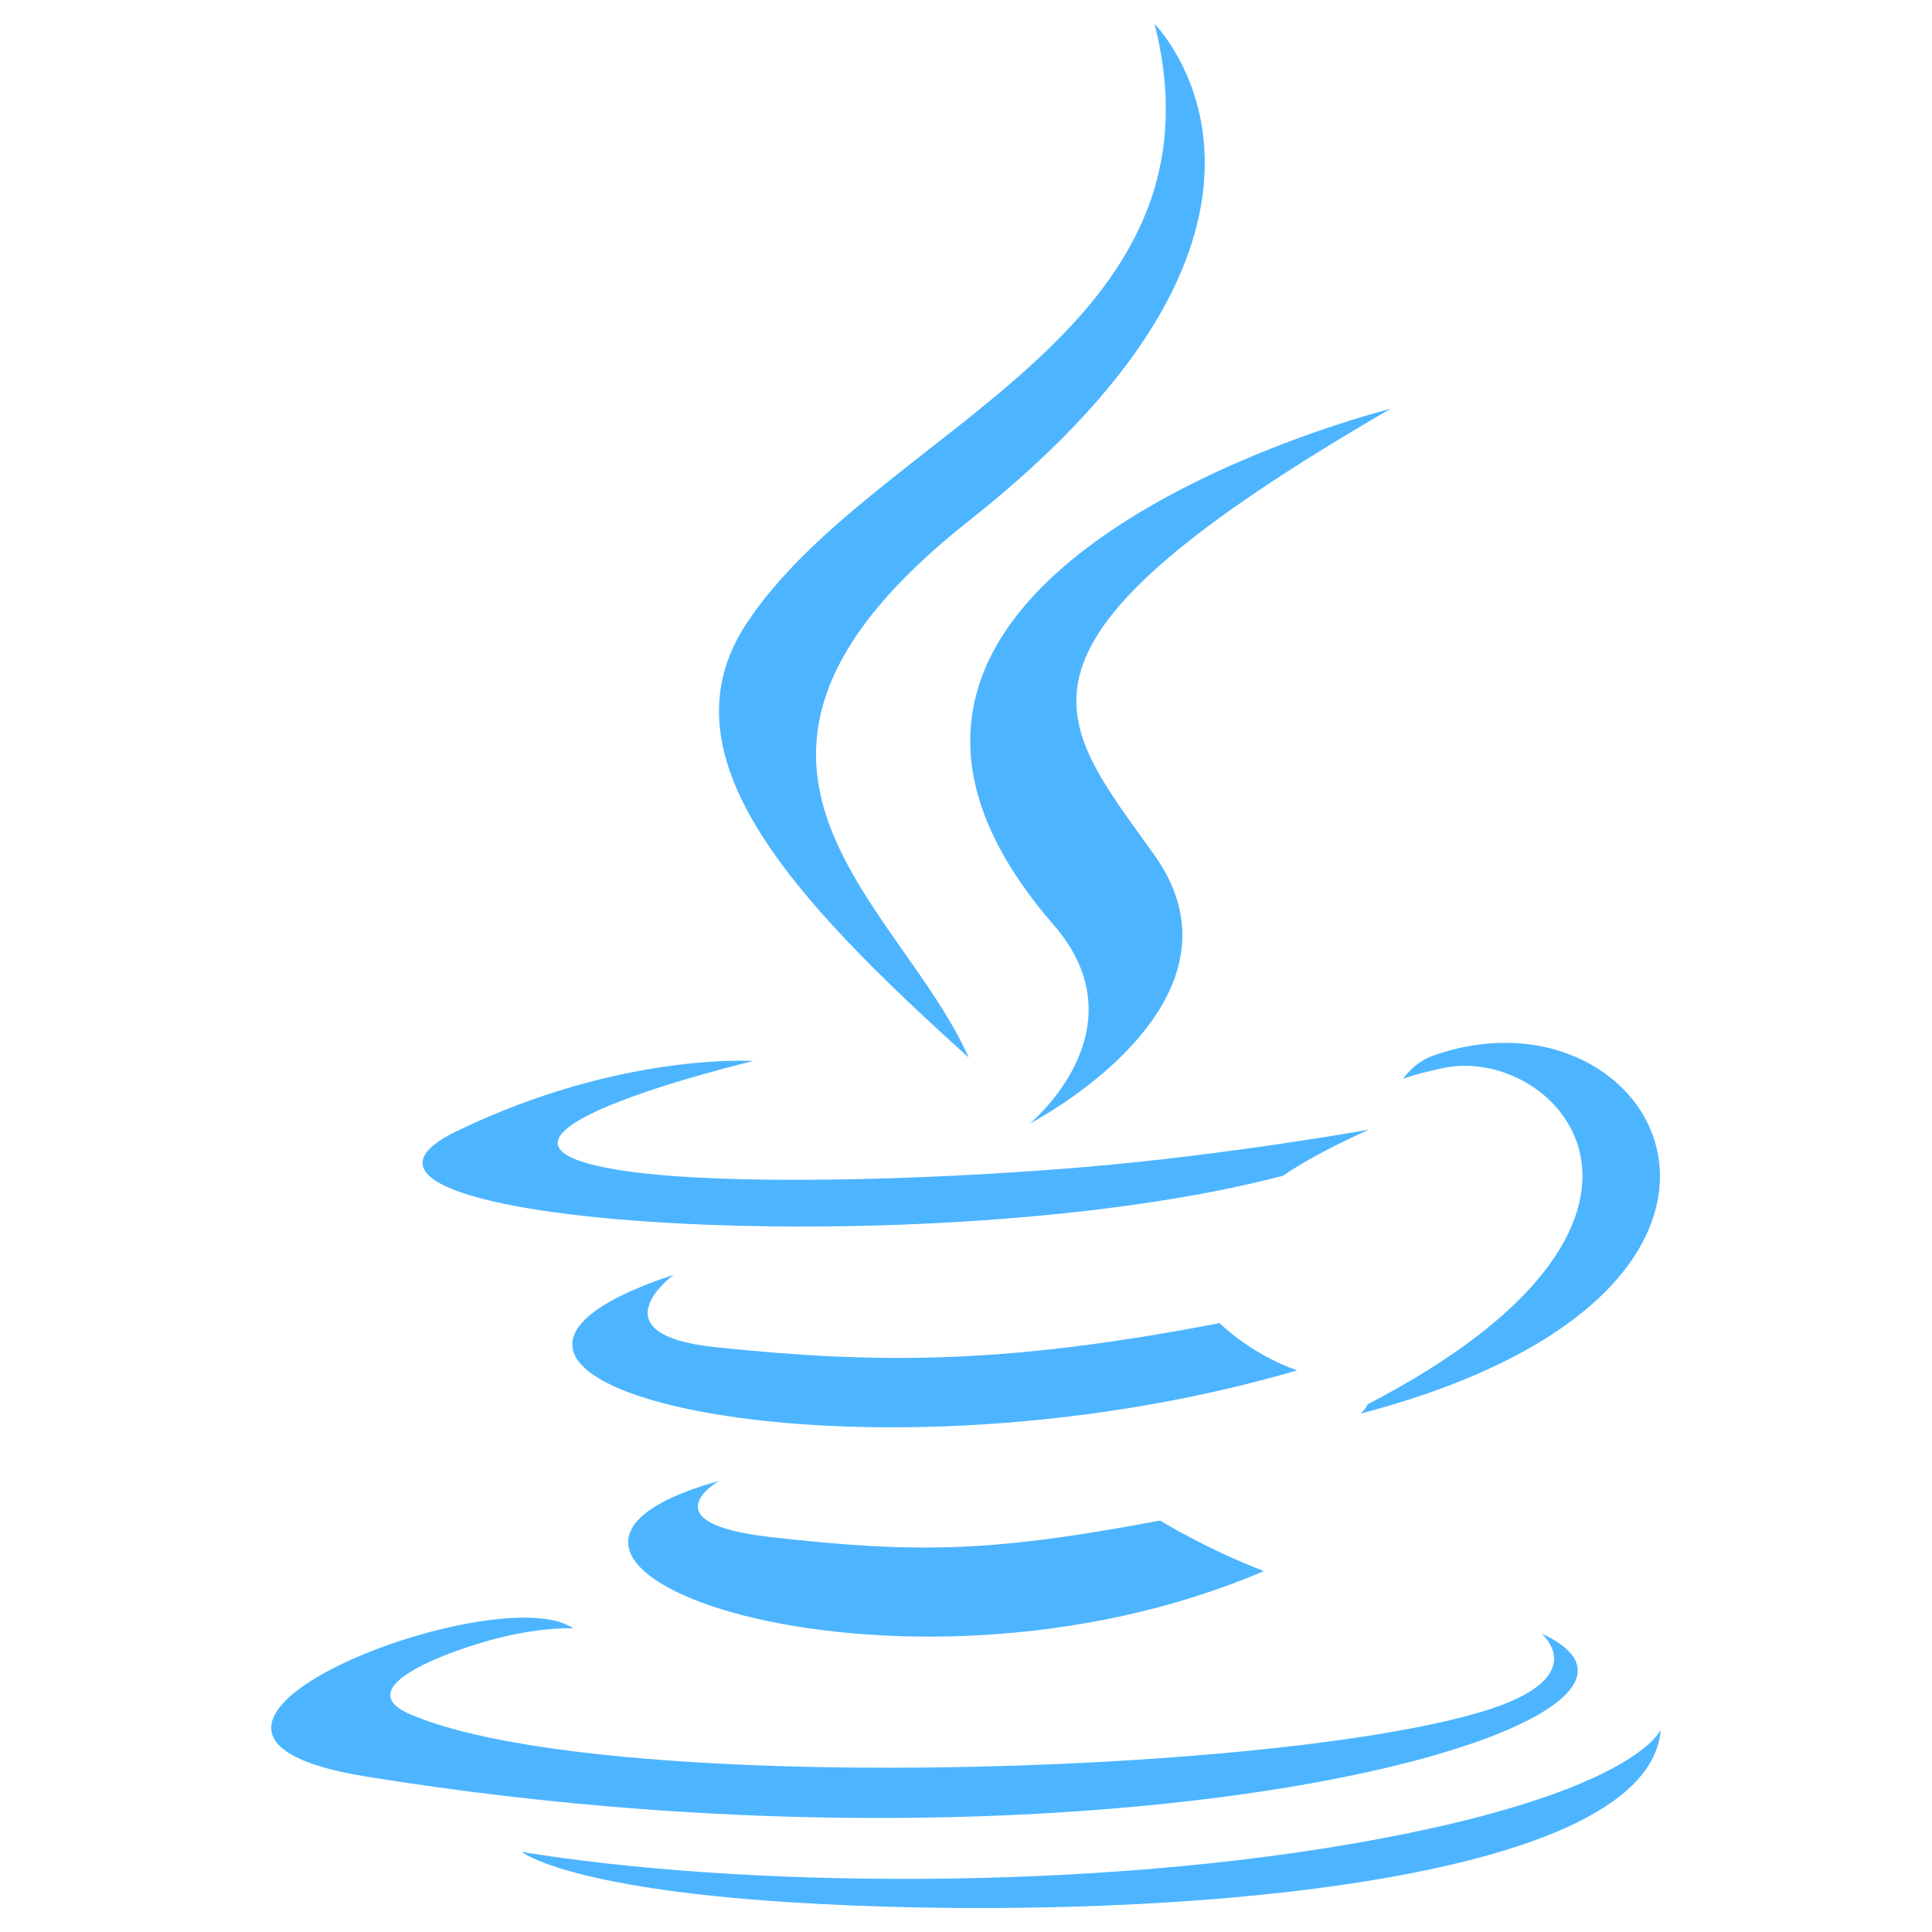
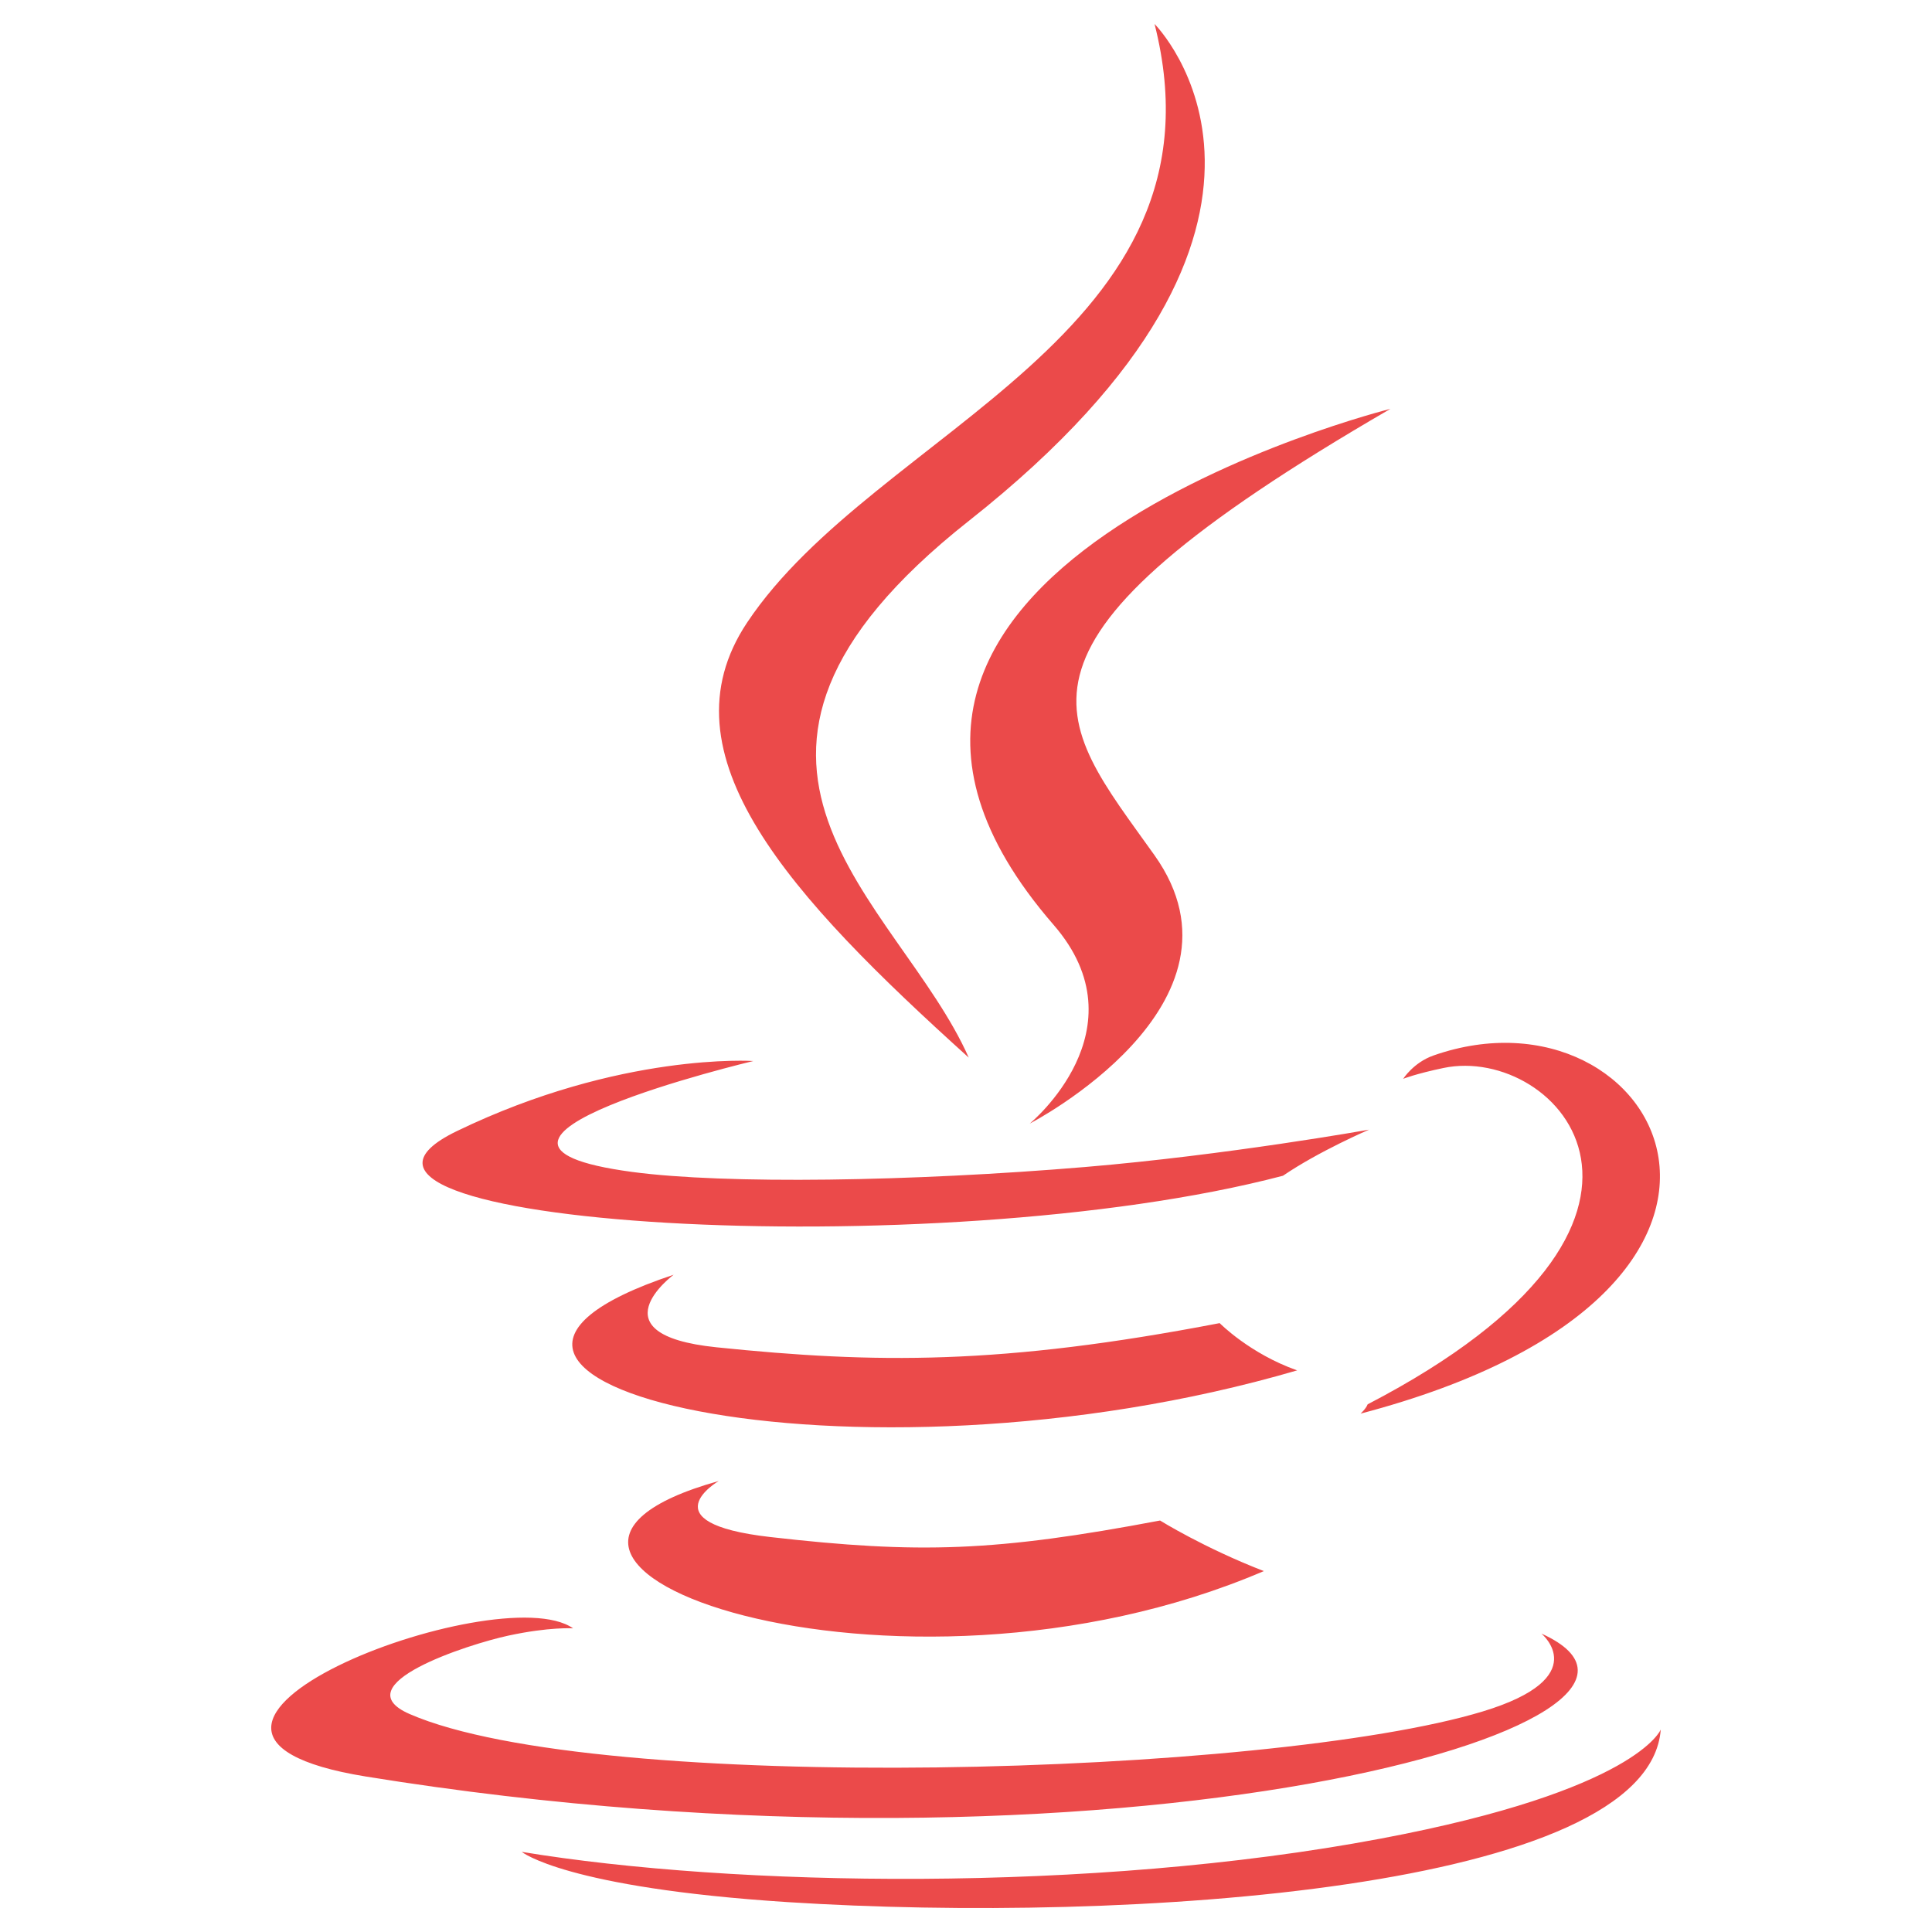
- <svg xmlns="http://www.w3.org/2000/svg" id="SvgjsSvg1018" width="288" height="288" version="1.1">
-   <defs id="SvgjsDefs1019" />
-   <g id="SvgjsG1020">
+ <svg xmlns="http://www.w3.org/2000/svg" id="SvgjsSvg1060" width="288" height="288" version="1.1">
+   <defs id="SvgjsDefs1061" />
+   <g id="SvgjsG1062">
    <svg viewBox="0 0 128 128" width="288" height="288">
-       <path fill="#4db5ff" d="M47.617 98.12c-19.192 5.362 11.677 16.439 36.115 5.969-4.003-1.556-6.874-3.351-6.874-3.351-10.897 2.06-15.952 2.222-25.844 1.092-8.164-.935-3.397-3.71-3.397-3.71zM80.806 87.66c-14.444 2.779-22.787 2.69-33.354 1.6-8.171-.845-2.822-4.805-2.822-4.805-21.137 7.016 11.767 14.977 41.309 6.336-3.14-1.106-5.133-3.131-5.133-3.131zM92.125 27.085c.001 0-42.731 10.669-22.323 34.187 6.024 6.935-1.58 13.17-1.58 13.17s15.289-7.891 8.269-17.777c-6.559-9.215-11.587-13.793 15.634-29.58zM102.123 108.229s3.529 2.91-3.888 5.159c-14.102 4.272-58.706 5.56-71.095.171-4.45-1.938 3.899-4.625 6.526-5.192 2.739-.593 4.303-.485 4.303-.485-4.952-3.487-32.013 6.85-13.742 9.815 49.821 8.076 90.817-3.637 77.896-9.468zM85 77.896c2.395-1.634 5.703-3.053 5.703-3.053s-9.424 1.685-18.813 2.474c-11.494.964-23.823 1.154-30.012.326-14.652-1.959 8.033-7.348 8.033-7.348s-8.812-.596-19.644 4.644c-12.812 6.195 31.691 9.019 54.733 2.957zM90.609 93.041c-.108.29-.468.616-.468.616 31.273-8.221 19.775-28.979 4.822-23.725-1.312.464-2 1.543-2 1.543s.829-.334 2.678-.72c7.559-1.575 18.389 10.119-5.032 22.286zM64.181 70.069c-4.614-10.429-20.26-19.553.007-35.559 25.271-19.947 12.304-32.923 12.304-32.923 5.23 20.608-18.451 26.833-26.999 39.667-5.821 8.745 2.857 18.142 14.688 28.815zM91.455 121.817c-19.187 3.612-42.854 3.191-56.887.874 0 0 2.874 2.38 17.646 3.331 22.476 1.437 57-.8 57.816-11.436.001 0-1.57 4.032-18.575 7.231z" class="colorEA2D2E svgShape" />
+       <path fill="#eb4a4a" d="M47.617 98.12c-19.192 5.362 11.677 16.439 36.115 5.969-4.003-1.556-6.874-3.351-6.874-3.351-10.897 2.06-15.952 2.222-25.844 1.092-8.164-.935-3.397-3.71-3.397-3.71zM80.806 87.66c-14.444 2.779-22.787 2.69-33.354 1.6-8.171-.845-2.822-4.805-2.822-4.805-21.137 7.016 11.767 14.977 41.309 6.336-3.14-1.106-5.133-3.131-5.133-3.131zM92.125 27.085c.001 0-42.731 10.669-22.323 34.187 6.024 6.935-1.58 13.17-1.58 13.17s15.289-7.891 8.269-17.777c-6.559-9.215-11.587-13.793 15.634-29.58zM102.123 108.229s3.529 2.91-3.888 5.159c-14.102 4.272-58.706 5.56-71.095.171-4.45-1.938 3.899-4.625 6.526-5.192 2.739-.593 4.303-.485 4.303-.485-4.952-3.487-32.013 6.85-13.742 9.815 49.821 8.076 90.817-3.637 77.896-9.468zM85 77.896c2.395-1.634 5.703-3.053 5.703-3.053s-9.424 1.685-18.813 2.474c-11.494.964-23.823 1.154-30.012.326-14.652-1.959 8.033-7.348 8.033-7.348s-8.812-.596-19.644 4.644c-12.812 6.195 31.691 9.019 54.733 2.957zM90.609 93.041c-.108.29-.468.616-.468.616 31.273-8.221 19.775-28.979 4.822-23.725-1.312.464-2 1.543-2 1.543s.829-.334 2.678-.72c7.559-1.575 18.389 10.119-5.032 22.286zM64.181 70.069c-4.614-10.429-20.26-19.553.007-35.559 25.271-19.947 12.304-32.923 12.304-32.923 5.23 20.608-18.451 26.833-26.999 39.667-5.821 8.745 2.857 18.142 14.688 28.815zM91.455 121.817c-19.187 3.612-42.854 3.191-56.887.874 0 0 2.874 2.38 17.646 3.331 22.476 1.437 57-.8 57.816-11.436.001 0-1.57 4.032-18.575 7.231z" class="colorEA2D2E svgShape" />
    </svg>
  </g>
</svg>
